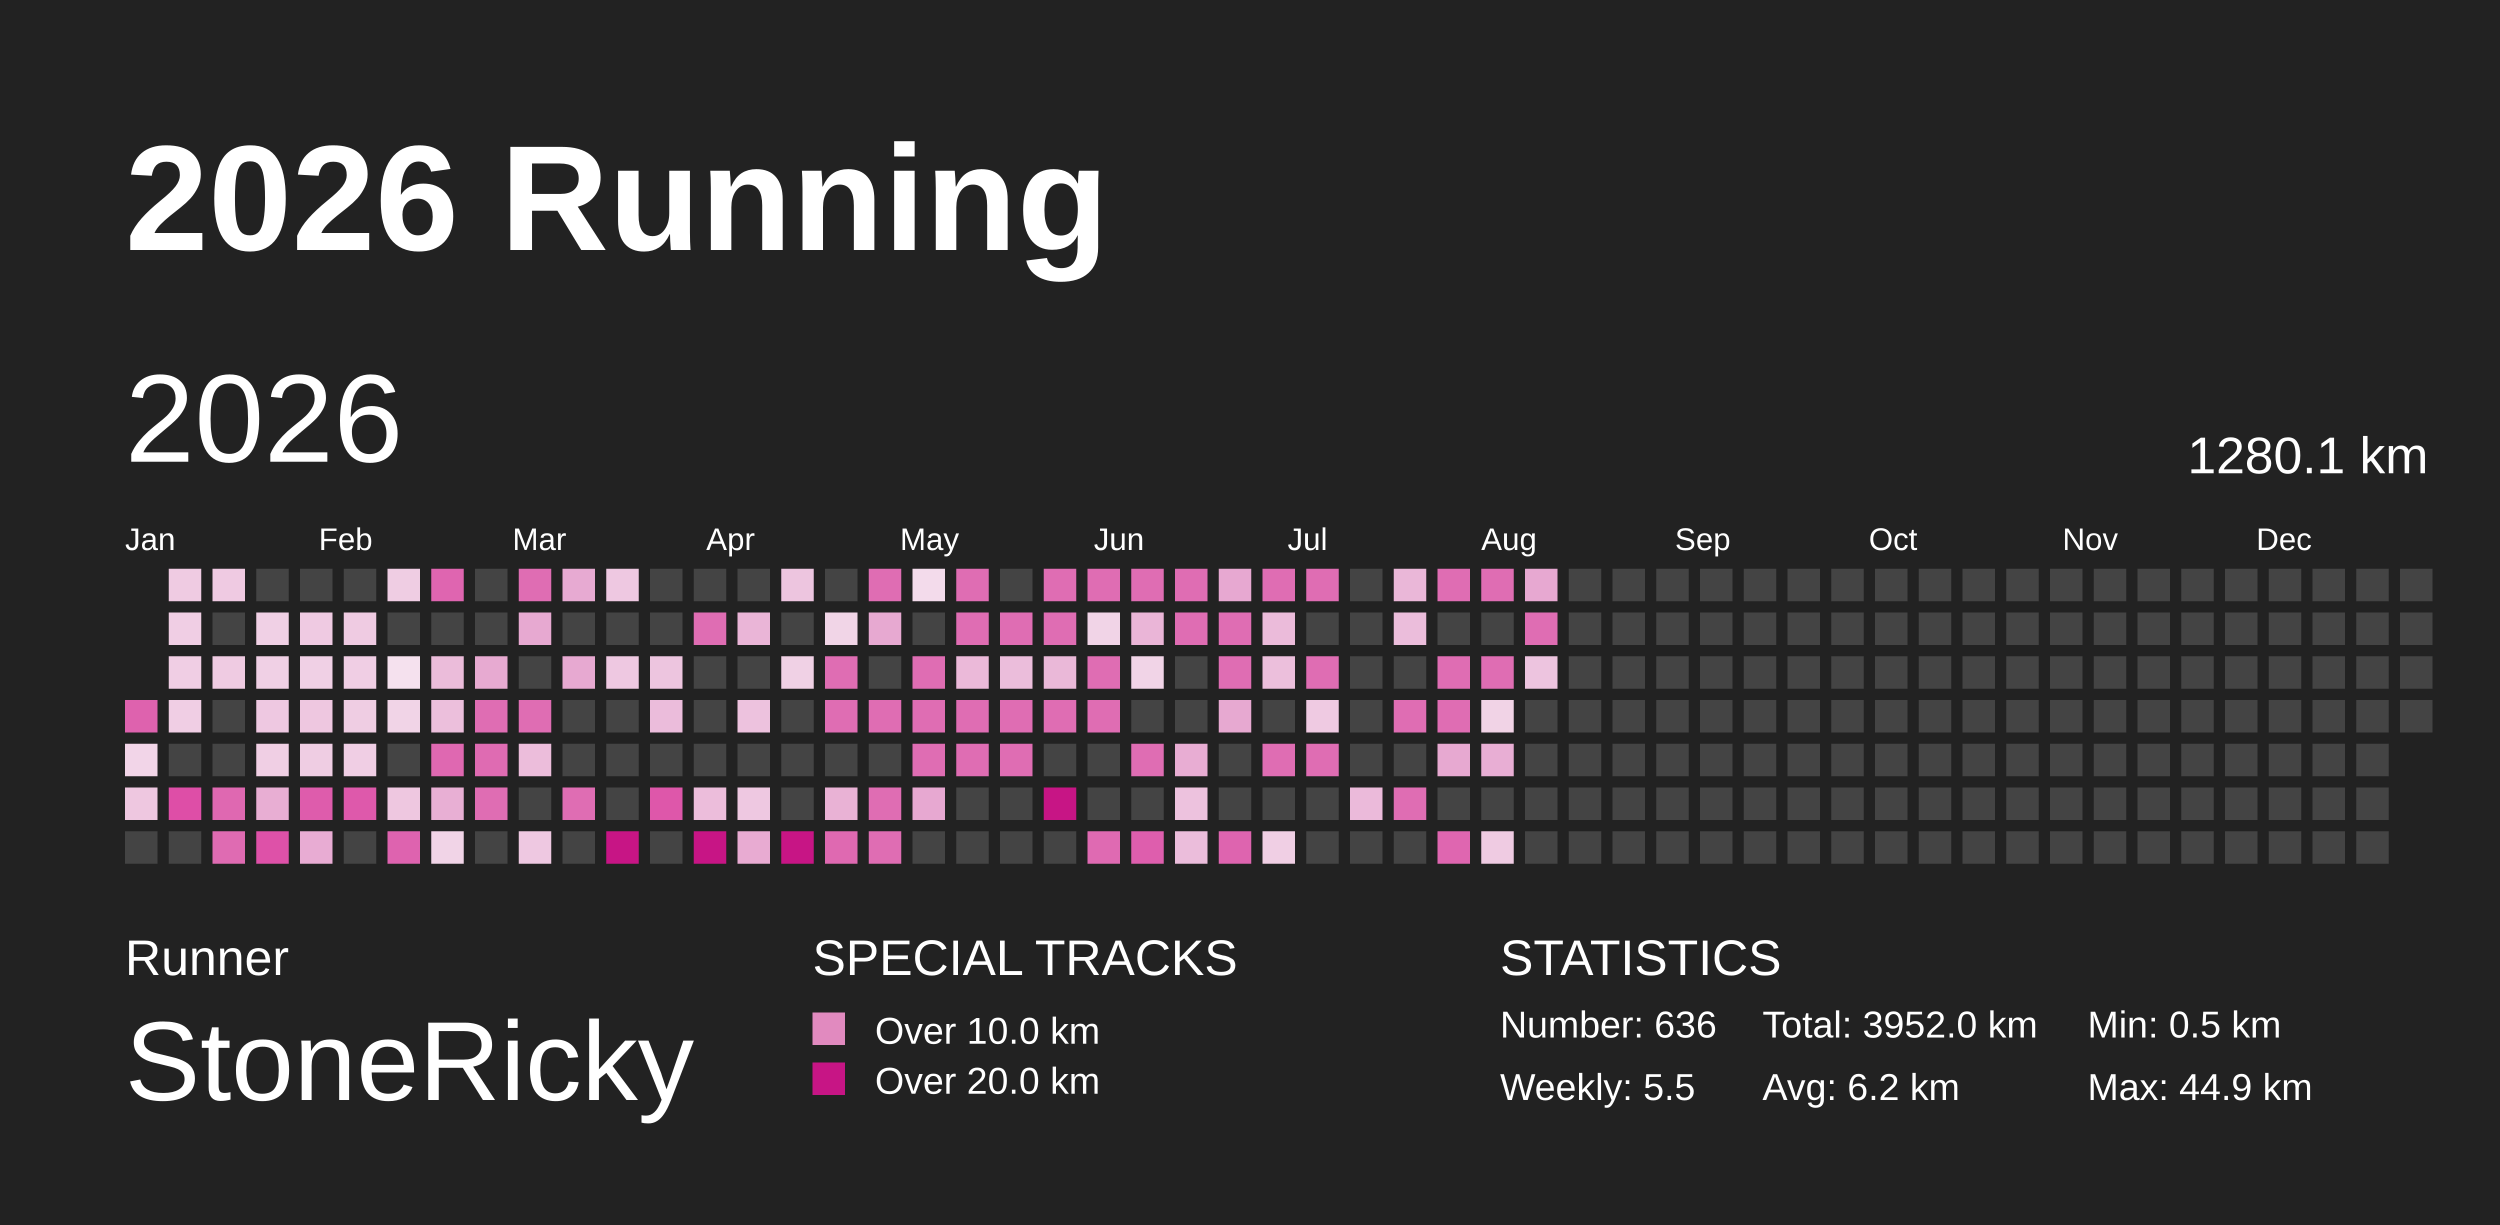
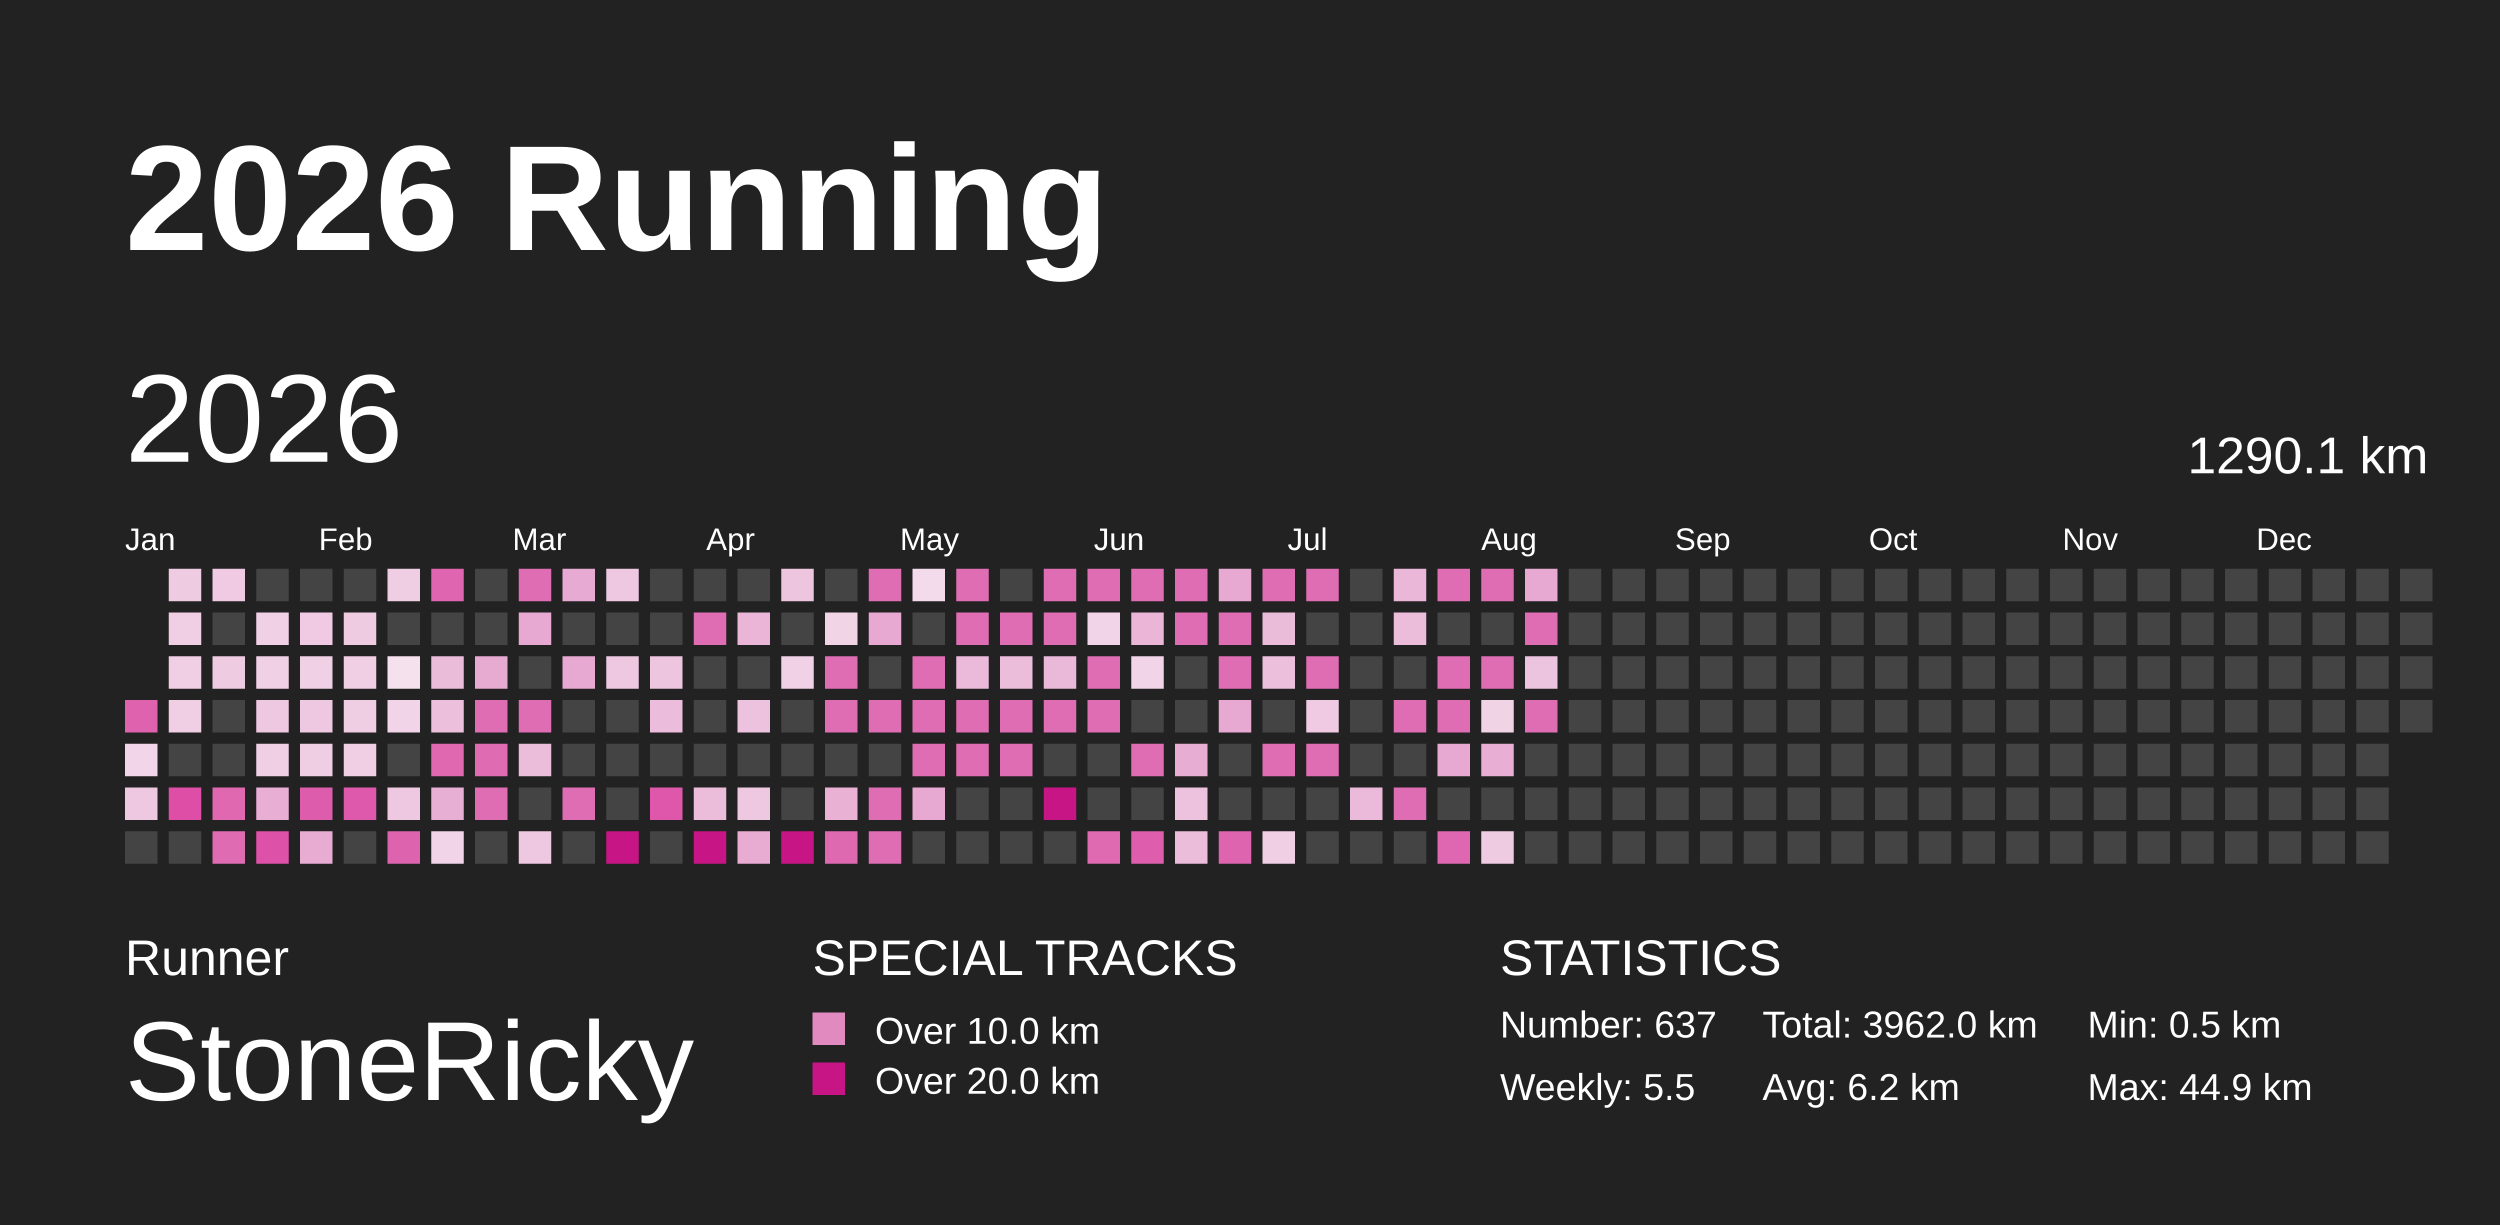
<svg xmlns="http://www.w3.org/2000/svg" baseProfile="full" height="98mm" version="1.1" viewBox="0,0,200,98" width="200mm">
  <defs>
    <pattern height="2" id="indoor-stripe" patternUnits="userSpaceOnUse" width="2">
      <line stroke="white" stroke-opacity="0.45" stroke-width="0.5" x1="0" x2="2" y1="2" y2="0" />
    </pattern>
  </defs>
  <rect fill="#222222" height="98" width="200" x="0" y="0" />
  <text fill="#FFFFFF" style="font-size:12px; font-family:Arial; font-weight:bold;" x="10" y="20">2026 Running</text>
  <text fill="#FFFFFF" style="font-size:4px; font-family:Arial" x="10" y="78">Runner</text>
  <text fill="#FFFFFF" style="font-size:9px; font-family:Arial" x="10" y="88">StoneRicky</text>
  <text fill="#FFFFFF" style="font-size:4px; font-family:Arial" x="65" y="78">SPECIAL TRACKS</text>
  <rect fill="#E18ABF" height="2.6" width="2.6" x="65" y="81" />
  <text fill="#FFFFFF" style="font-size:3px; font-family:Arial" x="70" y="83.5">Over 10.0 km</text>
  <rect fill="#C71585" height="2.6" width="2.6" x="65" y="85" />
  <text fill="#FFFFFF" style="font-size:3px; font-family:Arial" x="70" y="87.5">Over 20.0 km</text>
  <text fill="#FFFFFF" style="font-size:4px; font-family:Arial" x="120" y="78">STATISTICS</text>
-   <text fill="#FFFFFF" style="font-size:3px; font-family:Arial" x="120" y="83">Number: 636</text>
+   <text fill="#FFFFFF" style="font-size:3px; font-family:Arial" x="120" y="83">Number: 637</text>
  <text fill="#FFFFFF" style="font-size:3px; font-family:Arial" x="120" y="88">Weekly: 5.5</text>
-   <text fill="#FFFFFF" style="font-size:3px; font-family:Arial" x="141" y="83">Total: 3952.0 km</text>
+   <text fill="#FFFFFF" style="font-size:3px; font-family:Arial" x="141" y="83">Total: 3962.0 km</text>
  <text fill="#FFFFFF" style="font-size:3px; font-family:Arial" x="141" y="88">Avg: 6.2 km</text>
  <text fill="#FFFFFF" style="font-size:3px; font-family:Arial" x="167" y="83">Min: 0.5 km</text>
  <text fill="#FFFFFF" style="font-size:3px; font-family:Arial" x="167" y="88">Max: 44.9 km</text>
  <text dominant-baseline="hanging" fill="#FFFFFF" style="font-size:10.0px; font-family:Arial;" x="10" y="30">2026</text>
-   <text dominant-baseline="hanging" fill="#FFFFFF" style="font-size:4.125px; font-family:Arial;" x="175" y="35">1280.1 km</text>
+   <text dominant-baseline="hanging" fill="#FFFFFF" style="font-size:4.125px; font-family:Arial;" x="175" y="35">1290.1 km</text>
  <text fill="#FFFFFF" style="font-size:2.5px; font-family:Arial" x="10.0" y="44">Jan</text>
  <text fill="#FFFFFF" style="font-size:2.5px; font-family:Arial" x="25.5" y="44">Feb</text>
  <text fill="#FFFFFF" style="font-size:2.5px; font-family:Arial" x="41.0" y="44">Mar</text>
  <text fill="#FFFFFF" style="font-size:2.5px; font-family:Arial" x="56.5" y="44">Apr</text>
  <text fill="#FFFFFF" style="font-size:2.5px; font-family:Arial" x="72.0" y="44">May</text>
  <text fill="#FFFFFF" style="font-size:2.5px; font-family:Arial" x="87.5" y="44">Jun</text>
  <text fill="#FFFFFF" style="font-size:2.5px; font-family:Arial" x="103.0" y="44">Jul</text>
  <text fill="#FFFFFF" style="font-size:2.5px; font-family:Arial" x="118.5" y="44">Aug</text>
  <text fill="#FFFFFF" style="font-size:2.5px; font-family:Arial" x="134.0" y="44">Sep</text>
  <text fill="#FFFFFF" style="font-size:2.5px; font-family:Arial" x="149.5" y="44">Oct</text>
  <text fill="#FFFFFF" style="font-size:2.5px; font-family:Arial" x="165.0" y="44">Nov</text>
  <text fill="#FFFFFF" style="font-size:2.5px; font-family:Arial" x="180.5" y="44">Dec</text>
  <rect fill="#de62ae" height="2.6" width="2.6" x="10.0" y="56.0" />
  <rect fill="#f2d5e8" height="2.6" width="2.6" x="10.0" y="59.5" />
  <rect fill="#eec7e0" height="2.6" width="2.6" x="10.0" y="63.0" />
  <rect fill="#444444" height="2.6" width="2.6" x="10.0" y="66.5" />
  <rect fill="#efcbe2" height="2.6" width="2.6" x="13.5" y="45.5" />
  <rect fill="#f0cee4" height="2.6" width="2.6" x="13.5" y="49.0" />
  <rect fill="#f0cee4" height="2.6" width="2.6" x="13.5" y="52.5" />
  <rect fill="#f0cee4" height="2.6" width="2.6" x="13.5" y="56.0" />
  <rect fill="#444444" height="2.6" width="2.6" x="13.5" y="59.5" />
  <rect fill="#de4ea7" height="2.6" width="2.6" x="13.5" y="63.0" />
  <rect fill="#444444" height="2.6" width="2.6" x="13.5" y="66.5" />
  <rect fill="#efcae2" height="2.6" width="2.6" x="17.0" y="45.5" />
  <rect fill="#444444" height="2.6" width="2.6" x="17.0" y="49.0" />
  <rect fill="#efcbe2" height="2.6" width="2.6" x="17.0" y="52.5" />
  <rect fill="#444444" height="2.6" width="2.6" x="17.0" y="56.0" />
  <rect fill="#444444" height="2.6" width="2.6" x="17.0" y="59.5" />
  <rect fill="#df68b1" height="2.6" width="2.6" x="17.0" y="63.0" />
  <rect fill="#df6bb2" height="2.6" width="2.6" x="17.0" y="66.5" />
  <rect fill="#444444" height="2.6" width="2.6" x="20.5" y="45.5" />
  <rect fill="#f0d0e5" height="2.6" width="2.6" x="20.5" y="49.0" />
  <rect fill="#f0d0e5" height="2.6" width="2.6" x="20.5" y="52.5" />
  <rect fill="#eec8e1" height="2.6" width="2.6" x="20.5" y="56.0" />
  <rect fill="#f0cfe4" height="2.6" width="2.6" x="20.5" y="59.5" />
  <rect fill="#e8aed3" height="2.6" width="2.6" x="20.5" y="63.0" />
  <rect fill="#de51a8" height="2.6" width="2.6" x="20.5" y="66.5" />
  <rect fill="#444444" height="2.6" width="2.6" x="24.0" y="45.5" />
  <rect fill="#efcae2" height="2.6" width="2.6" x="24.0" y="49.0" />
  <rect fill="#f0d0e5" height="2.6" width="2.6" x="24.0" y="52.5" />
  <rect fill="#eec7e0" height="2.6" width="2.6" x="24.0" y="56.0" />
  <rect fill="#efcde3" height="2.6" width="2.6" x="24.0" y="59.5" />
  <rect fill="#de5cac" height="2.6" width="2.6" x="24.0" y="63.0" />
  <rect fill="#e8acd3" height="2.6" width="2.6" x="24.0" y="66.5" />
  <rect fill="#444444" height="2.6" width="2.6" x="27.5" y="45.5" />
  <rect fill="#efcbe2" height="2.6" width="2.6" x="27.5" y="49.0" />
  <rect fill="#f0cee4" height="2.6" width="2.6" x="27.5" y="52.5" />
  <rect fill="#efcde3" height="2.6" width="2.6" x="27.5" y="56.0" />
  <rect fill="#f0cee4" height="2.6" width="2.6" x="27.5" y="59.5" />
  <rect fill="#de59ab" height="2.6" width="2.6" x="27.5" y="63.0" />
  <rect fill="#444444" height="2.6" width="2.6" x="27.5" y="66.5" />
  <rect fill="#efcde3" height="2.6" width="2.6" x="31.0" y="45.5" />
  <rect fill="#444444" height="2.6" width="2.6" x="31.0" y="49.0" />
  <rect fill="#f5e1ee" height="2.6" width="2.6" x="31.0" y="52.5" />
  <rect fill="#f1d4e7" height="2.6" width="2.6" x="31.0" y="56.0" />
  <rect fill="#444444" height="2.6" width="2.6" x="31.0" y="59.5" />
  <rect fill="#eec7e0" height="2.6" width="2.6" x="31.0" y="63.0" />
  <rect fill="#de63af" height="2.6" width="2.6" x="31.0" y="66.5" />
  <rect fill="#df65b0" height="2.6" width="2.6" x="34.5" y="45.5" />
  <rect fill="#444444" height="2.6" width="2.6" x="34.5" y="49.0" />
  <rect fill="#ebbcda" height="2.6" width="2.6" x="34.5" y="52.5" />
  <rect fill="#ecbfdc" height="2.6" width="2.6" x="34.5" y="56.0" />
  <rect fill="#df68b1" height="2.6" width="2.6" x="34.5" y="59.5" />
  <rect fill="#e8afd4" height="2.6" width="2.6" x="34.5" y="63.0" />
  <rect fill="#f1d4e7" height="2.6" width="2.6" x="34.5" y="66.5" />
  <rect fill="#444444" height="2.6" width="2.6" x="38.0" y="45.5" />
  <rect fill="#444444" height="2.6" width="2.6" x="38.0" y="49.0" />
  <rect fill="#e7aad1" height="2.6" width="2.6" x="38.0" y="52.5" />
  <rect fill="#df6db3" height="2.6" width="2.6" x="38.0" y="56.0" />
  <rect fill="#df6bb2" height="2.6" width="2.6" x="38.0" y="59.5" />
  <rect fill="#df6db3" height="2.6" width="2.6" x="38.0" y="63.0" />
  <rect fill="#444444" height="2.6" width="2.6" x="38.0" y="66.5" />
  <rect fill="#df6db3" height="2.6" width="2.6" x="41.5" y="45.5" />
  <rect fill="#e7a9d1" height="2.6" width="2.6" x="41.5" y="49.0" />
  <rect fill="#444444" height="2.6" width="2.6" x="41.5" y="52.5" />
  <rect fill="#df6db3" height="2.6" width="2.6" x="41.5" y="56.0" />
  <rect fill="#ecbddb" height="2.6" width="2.6" x="41.5" y="59.5" />
  <rect fill="#444444" height="2.6" width="2.6" x="41.5" y="63.0" />
  <rect fill="#eec8e1" height="2.6" width="2.6" x="41.5" y="66.5" />
  <rect fill="#e7aad2" height="2.6" width="2.6" x="45.0" y="45.5" />
  <rect fill="#444444" height="2.6" width="2.6" x="45.0" y="49.0" />
  <rect fill="#e7a9d1" height="2.6" width="2.6" x="45.0" y="52.5" />
  <rect fill="#444444" height="2.6" width="2.6" x="45.0" y="56.0" />
  <rect fill="#444444" height="2.6" width="2.6" x="45.0" y="59.5" />
  <rect fill="#df6db3" height="2.6" width="2.6" x="45.0" y="63.0" />
  <rect fill="#444444" height="2.6" width="2.6" x="45.0" y="66.5" />
  <rect fill="#eec8e1" height="2.6" width="2.6" x="48.5" y="45.5" />
  <rect fill="#444444" height="2.6" width="2.6" x="48.5" y="49.0" />
  <rect fill="#eec8e1" height="2.6" width="2.6" x="48.5" y="52.5" />
  <rect fill="#444444" height="2.6" width="2.6" x="48.5" y="56.0" />
  <rect fill="#444444" height="2.6" width="2.6" x="48.5" y="59.5" />
  <rect fill="#444444" height="2.6" width="2.6" x="48.5" y="63.0" />
  <rect fill="#C71585" height="2.6" width="2.6" x="48.5" y="66.5" />
  <rect fill="#444444" height="2.6" width="2.6" x="52.0" y="45.5" />
  <rect fill="#444444" height="2.6" width="2.6" x="52.0" y="49.0" />
  <rect fill="#edc5df" height="2.6" width="2.6" x="52.0" y="52.5" />
  <rect fill="#ebbcdb" height="2.6" width="2.6" x="52.0" y="56.0" />
  <rect fill="#444444" height="2.6" width="2.6" x="52.0" y="59.5" />
  <rect fill="#de57aa" height="2.6" width="2.6" x="52.0" y="63.0" />
  <rect fill="#444444" height="2.6" width="2.6" x="52.0" y="66.5" />
  <rect fill="#444444" height="2.6" width="2.6" x="55.5" y="45.5" />
  <rect fill="#df6db3" height="2.6" width="2.6" x="55.5" y="49.0" />
  <rect fill="#444444" height="2.6" width="2.6" x="55.5" y="52.5" />
  <rect fill="#444444" height="2.6" width="2.6" x="55.5" y="56.0" />
  <rect fill="#444444" height="2.6" width="2.6" x="55.5" y="59.5" />
  <rect fill="#ecbddb" height="2.6" width="2.6" x="55.5" y="63.0" />
  <rect fill="#C71585" height="2.6" width="2.6" x="55.5" y="66.5" />
  <rect fill="#444444" height="2.6" width="2.6" x="59.0" y="45.5" />
  <rect fill="#eab5d7" height="2.6" width="2.6" x="59.0" y="49.0" />
  <rect fill="#444444" height="2.6" width="2.6" x="59.0" y="52.5" />
  <rect fill="#edc2de" height="2.6" width="2.6" x="59.0" y="56.0" />
  <rect fill="#444444" height="2.6" width="2.6" x="59.0" y="59.5" />
  <rect fill="#eec8e1" height="2.6" width="2.6" x="59.0" y="63.0" />
  <rect fill="#e8abd2" height="2.6" width="2.6" x="59.0" y="66.5" />
  <rect fill="#edc5df" height="2.6" width="2.6" x="62.5" y="45.5" />
  <rect fill="#444444" height="2.6" width="2.6" x="62.5" y="49.0" />
  <rect fill="#f0d1e5" height="2.6" width="2.6" x="62.5" y="52.5" />
  <rect fill="#444444" height="2.6" width="2.6" x="62.5" y="56.0" />
  <rect fill="#444444" height="2.6" width="2.6" x="62.5" y="59.5" />
  <rect fill="#444444" height="2.6" width="2.6" x="62.5" y="63.0" />
  <rect fill="#C71585" height="2.6" width="2.6" x="62.5" y="66.5" />
  <rect fill="#444444" height="2.6" width="2.6" x="66.0" y="45.5" />
  <rect fill="#f1d5e7" height="2.6" width="2.6" x="66.0" y="49.0" />
  <rect fill="#df6db3" height="2.6" width="2.6" x="66.0" y="52.5" />
  <rect fill="#df6db3" height="2.6" width="2.6" x="66.0" y="56.0" />
  <rect fill="#444444" height="2.6" width="2.6" x="66.0" y="59.5" />
  <rect fill="#e9b2d5" height="2.6" width="2.6" x="66.0" y="63.0" />
  <rect fill="#df69b1" height="2.6" width="2.6" x="66.0" y="66.5" />
  <rect fill="#df6db3" height="2.6" width="2.6" x="69.5" y="45.5" />
  <rect fill="#e7a9d1" height="2.6" width="2.6" x="69.5" y="49.0" />
  <rect fill="#444444" height="2.6" width="2.6" x="69.5" y="52.5" />
  <rect fill="#df6db3" height="2.6" width="2.6" x="69.5" y="56.0" />
  <rect fill="#444444" height="2.6" width="2.6" x="69.5" y="59.5" />
  <rect fill="#df6db3" height="2.6" width="2.6" x="69.5" y="63.0" />
  <rect fill="#df6db3" height="2.6" width="2.6" x="69.5" y="66.5" />
  <rect fill="#f3dbeb" height="2.6" width="2.6" x="73.0" y="45.5" />
  <rect fill="#444444" height="2.6" width="2.6" x="73.0" y="49.0" />
  <rect fill="#df6db3" height="2.6" width="2.6" x="73.0" y="52.5" />
  <rect fill="#df6db3" height="2.6" width="2.6" x="73.0" y="56.0" />
  <rect fill="#df6db3" height="2.6" width="2.6" x="73.0" y="59.5" />
  <rect fill="#e7a8d1" height="2.6" width="2.6" x="73.0" y="63.0" />
  <rect fill="#444444" height="2.6" width="2.6" x="73.0" y="66.5" />
  <rect fill="#df6db3" height="2.6" width="2.6" x="76.5" y="45.5" />
  <rect fill="#df6db3" height="2.6" width="2.6" x="76.5" y="49.0" />
  <rect fill="#ebb9d9" height="2.6" width="2.6" x="76.5" y="52.5" />
  <rect fill="#df6db3" height="2.6" width="2.6" x="76.5" y="56.0" />
  <rect fill="#df6db3" height="2.6" width="2.6" x="76.5" y="59.5" />
  <rect fill="#444444" height="2.6" width="2.6" x="76.5" y="63.0" />
  <rect fill="#444444" height="2.6" width="2.6" x="76.5" y="66.5" />
  <rect fill="#444444" height="2.6" width="2.6" x="80.0" y="45.5" />
  <rect fill="#df6db3" height="2.6" width="2.6" x="80.0" y="49.0" />
  <rect fill="#ebbddb" height="2.6" width="2.6" x="80.0" y="52.5" />
  <rect fill="#df6db3" height="2.6" width="2.6" x="80.0" y="56.0" />
  <rect fill="#df6db3" height="2.6" width="2.6" x="80.0" y="59.5" />
  <rect fill="#444444" height="2.6" width="2.6" x="80.0" y="63.0" />
  <rect fill="#444444" height="2.6" width="2.6" x="80.0" y="66.5" />
  <rect fill="#df6db3" height="2.6" width="2.6" x="83.5" y="45.5" />
  <rect fill="#df6db3" height="2.6" width="2.6" x="83.5" y="49.0" />
  <rect fill="#eab8d8" height="2.6" width="2.6" x="83.5" y="52.5" />
  <rect fill="#df6db3" height="2.6" width="2.6" x="83.5" y="56.0" />
  <rect fill="#444444" height="2.6" width="2.6" x="83.5" y="59.5" />
  <rect fill="#C71585" height="2.6" width="2.6" x="83.5" y="63.0" />
  <rect fill="#444444" height="2.6" width="2.6" x="83.5" y="66.5" />
  <rect fill="#df6db3" height="2.6" width="2.6" x="87.0" y="45.5" />
  <rect fill="#f1d4e7" height="2.6" width="2.6" x="87.0" y="49.0" />
  <rect fill="#df6db3" height="2.6" width="2.6" x="87.0" y="52.5" />
  <rect fill="#df6db3" height="2.6" width="2.6" x="87.0" y="56.0" />
  <rect fill="#444444" height="2.6" width="2.6" x="87.0" y="59.5" />
  <rect fill="#444444" height="2.6" width="2.6" x="87.0" y="63.0" />
  <rect fill="#df6ab2" height="2.6" width="2.6" x="87.0" y="66.5" />
  <rect fill="#df6db3" height="2.6" width="2.6" x="90.5" y="45.5" />
  <rect fill="#eab5d7" height="2.6" width="2.6" x="90.5" y="49.0" />
  <rect fill="#f1d4e7" height="2.6" width="2.6" x="90.5" y="52.5" />
  <rect fill="#444444" height="2.6" width="2.6" x="90.5" y="56.0" />
  <rect fill="#df6db3" height="2.6" width="2.6" x="90.5" y="59.5" />
  <rect fill="#444444" height="2.6" width="2.6" x="90.5" y="63.0" />
  <rect fill="#de5ead" height="2.6" width="2.6" x="90.5" y="66.5" />
  <rect fill="#df6db3" height="2.6" width="2.6" x="94.0" y="45.5" />
  <rect fill="#df6db3" height="2.6" width="2.6" x="94.0" y="49.0" />
  <rect fill="#444444" height="2.6" width="2.6" x="94.0" y="52.5" />
  <rect fill="#444444" height="2.6" width="2.6" x="94.0" y="56.0" />
  <rect fill="#e8add3" height="2.6" width="2.6" x="94.0" y="59.5" />
  <rect fill="#edc2de" height="2.6" width="2.6" x="94.0" y="63.0" />
  <rect fill="#ebbddb" height="2.6" width="2.6" x="94.0" y="66.5" />
  <rect fill="#e7a8d1" height="2.6" width="2.6" x="97.5" y="45.5" />
  <rect fill="#df6db3" height="2.6" width="2.6" x="97.5" y="49.0" />
  <rect fill="#df6db3" height="2.6" width="2.6" x="97.5" y="52.5" />
  <rect fill="#e7a9d1" height="2.6" width="2.6" x="97.5" y="56.0" />
  <rect fill="#444444" height="2.6" width="2.6" x="97.5" y="59.5" />
  <rect fill="#444444" height="2.6" width="2.6" x="97.5" y="63.0" />
  <rect fill="#de64af" height="2.6" width="2.6" x="97.5" y="66.5" />
  <rect fill="#df6db3" height="2.6" width="2.6" x="101.0" y="45.5" />
  <rect fill="#ebbbda" height="2.6" width="2.6" x="101.0" y="49.0" />
  <rect fill="#ecbfdc" height="2.6" width="2.6" x="101.0" y="52.5" />
  <rect fill="#444444" height="2.6" width="2.6" x="101.0" y="56.0" />
  <rect fill="#df6db3" height="2.6" width="2.6" x="101.0" y="59.5" />
  <rect fill="#444444" height="2.6" width="2.6" x="101.0" y="63.0" />
  <rect fill="#f0cfe4" height="2.6" width="2.6" x="101.0" y="66.5" />
  <rect fill="#df6db3" height="2.6" width="2.6" x="104.5" y="45.5" />
  <rect fill="#444444" height="2.6" width="2.6" x="104.5" y="49.0" />
  <rect fill="#df6db3" height="2.6" width="2.6" x="104.5" y="52.5" />
  <rect fill="#efcae2" height="2.6" width="2.6" x="104.5" y="56.0" />
  <rect fill="#df6db3" height="2.6" width="2.6" x="104.5" y="59.5" />
  <rect fill="#444444" height="2.6" width="2.6" x="104.5" y="63.0" />
  <rect fill="#444444" height="2.6" width="2.6" x="104.5" y="66.5" />
  <rect fill="#444444" height="2.6" width="2.6" x="108.0" y="45.5" />
  <rect fill="#444444" height="2.6" width="2.6" x="108.0" y="49.0" />
  <rect fill="#444444" height="2.6" width="2.6" x="108.0" y="52.5" />
  <rect fill="#444444" height="2.6" width="2.6" x="108.0" y="56.0" />
  <rect fill="#444444" height="2.6" width="2.6" x="108.0" y="59.5" />
  <rect fill="#ebbada" height="2.6" width="2.6" x="108.0" y="63.0" />
  <rect fill="#444444" height="2.6" width="2.6" x="108.0" y="66.5" />
  <rect fill="#eab7d8" height="2.6" width="2.6" x="111.5" y="45.5" />
  <rect fill="#ebbddb" height="2.6" width="2.6" x="111.5" y="49.0" />
  <rect fill="#444444" height="2.6" width="2.6" x="111.5" y="52.5" />
  <rect fill="#df6db3" height="2.6" width="2.6" x="111.5" y="56.0" />
  <rect fill="#444444" height="2.6" width="2.6" x="111.5" y="59.5" />
  <rect fill="#df6db3" height="2.6" width="2.6" x="111.5" y="63.0" />
  <rect fill="#444444" height="2.6" width="2.6" x="111.5" y="66.5" />
  <rect fill="#df6db3" height="2.6" width="2.6" x="115.0" y="45.5" />
  <rect fill="#444444" height="2.6" width="2.6" x="115.0" y="49.0" />
  <rect fill="#df6db3" height="2.6" width="2.6" x="115.0" y="52.5" />
  <rect fill="#df6db3" height="2.6" width="2.6" x="115.0" y="56.0" />
  <rect fill="#e7a9d1" height="2.6" width="2.6" x="115.0" y="59.5" />
  <rect fill="#444444" height="2.6" width="2.6" x="115.0" y="63.0" />
  <rect fill="#df66b0" height="2.6" width="2.6" x="115.0" y="66.5" />
  <rect fill="#df6db3" height="2.6" width="2.6" x="118.5" y="45.5" />
  <rect fill="#444444" height="2.6" width="2.6" x="118.5" y="49.0" />
  <rect fill="#df6db3" height="2.6" width="2.6" x="118.5" y="52.5" />
  <rect fill="#f1d3e6" height="2.6" width="2.6" x="118.5" y="56.0" />
  <rect fill="#e8aed4" height="2.6" width="2.6" x="118.5" y="59.5" />
  <rect fill="#444444" height="2.6" width="2.6" x="118.5" y="63.0" />
  <rect fill="#efcbe2" height="2.6" width="2.6" x="118.5" y="66.5" />
  <rect fill="#e7a8d1" height="2.6" width="2.6" x="122.0" y="45.5" />
  <rect fill="#df6db3" height="2.6" width="2.6" x="122.0" y="49.0" />
  <rect fill="#edc4df" height="2.6" width="2.6" x="122.0" y="52.5" />
-   <rect fill="#444444" height="2.6" width="2.6" x="122.0" y="56.0" />
+   <rect fill="#df6db3" height="2.6" width="2.6" x="122.0" y="56.0" />
  <rect fill="#444444" height="2.6" width="2.6" x="122.0" y="59.5" />
  <rect fill="#444444" height="2.6" width="2.6" x="122.0" y="63.0" />
  <rect fill="#444444" height="2.6" width="2.6" x="122.0" y="66.5" />
  <rect fill="#444444" height="2.6" width="2.6" x="125.5" y="45.5" />
  <rect fill="#444444" height="2.6" width="2.6" x="125.5" y="49.0" />
  <rect fill="#444444" height="2.6" width="2.6" x="125.5" y="52.5" />
  <rect fill="#444444" height="2.6" width="2.6" x="125.5" y="56.0" />
  <rect fill="#444444" height="2.6" width="2.6" x="125.5" y="59.5" />
  <rect fill="#444444" height="2.6" width="2.6" x="125.5" y="63.0" />
  <rect fill="#444444" height="2.6" width="2.6" x="125.5" y="66.5" />
  <rect fill="#444444" height="2.6" width="2.6" x="129.0" y="45.5" />
  <rect fill="#444444" height="2.6" width="2.6" x="129.0" y="49.0" />
  <rect fill="#444444" height="2.6" width="2.6" x="129.0" y="52.5" />
  <rect fill="#444444" height="2.6" width="2.6" x="129.0" y="56.0" />
  <rect fill="#444444" height="2.6" width="2.6" x="129.0" y="59.5" />
  <rect fill="#444444" height="2.6" width="2.6" x="129.0" y="63.0" />
  <rect fill="#444444" height="2.6" width="2.6" x="129.0" y="66.5" />
  <rect fill="#444444" height="2.6" width="2.6" x="132.5" y="45.5" />
  <rect fill="#444444" height="2.6" width="2.6" x="132.5" y="49.0" />
  <rect fill="#444444" height="2.6" width="2.6" x="132.5" y="52.5" />
  <rect fill="#444444" height="2.6" width="2.6" x="132.5" y="56.0" />
  <rect fill="#444444" height="2.6" width="2.6" x="132.5" y="59.5" />
  <rect fill="#444444" height="2.6" width="2.6" x="132.5" y="63.0" />
  <rect fill="#444444" height="2.6" width="2.6" x="132.5" y="66.5" />
  <rect fill="#444444" height="2.6" width="2.6" x="136.0" y="45.5" />
  <rect fill="#444444" height="2.6" width="2.6" x="136.0" y="49.0" />
  <rect fill="#444444" height="2.6" width="2.6" x="136.0" y="52.5" />
  <rect fill="#444444" height="2.6" width="2.6" x="136.0" y="56.0" />
  <rect fill="#444444" height="2.6" width="2.6" x="136.0" y="59.5" />
  <rect fill="#444444" height="2.6" width="2.6" x="136.0" y="63.0" />
  <rect fill="#444444" height="2.6" width="2.6" x="136.0" y="66.5" />
  <rect fill="#444444" height="2.6" width="2.6" x="139.5" y="45.5" />
  <rect fill="#444444" height="2.6" width="2.6" x="139.5" y="49.0" />
  <rect fill="#444444" height="2.6" width="2.6" x="139.5" y="52.5" />
  <rect fill="#444444" height="2.6" width="2.6" x="139.5" y="56.0" />
  <rect fill="#444444" height="2.6" width="2.6" x="139.5" y="59.5" />
  <rect fill="#444444" height="2.6" width="2.6" x="139.5" y="63.0" />
  <rect fill="#444444" height="2.6" width="2.6" x="139.5" y="66.5" />
  <rect fill="#444444" height="2.6" width="2.6" x="143.0" y="45.5" />
  <rect fill="#444444" height="2.6" width="2.6" x="143.0" y="49.0" />
  <rect fill="#444444" height="2.6" width="2.6" x="143.0" y="52.5" />
  <rect fill="#444444" height="2.6" width="2.6" x="143.0" y="56.0" />
  <rect fill="#444444" height="2.6" width="2.6" x="143.0" y="59.5" />
  <rect fill="#444444" height="2.6" width="2.6" x="143.0" y="63.0" />
  <rect fill="#444444" height="2.6" width="2.6" x="143.0" y="66.5" />
  <rect fill="#444444" height="2.6" width="2.6" x="146.5" y="45.5" />
  <rect fill="#444444" height="2.6" width="2.6" x="146.5" y="49.0" />
  <rect fill="#444444" height="2.6" width="2.6" x="146.5" y="52.5" />
  <rect fill="#444444" height="2.6" width="2.6" x="146.5" y="56.0" />
  <rect fill="#444444" height="2.6" width="2.6" x="146.5" y="59.5" />
  <rect fill="#444444" height="2.6" width="2.6" x="146.5" y="63.0" />
  <rect fill="#444444" height="2.6" width="2.6" x="146.5" y="66.5" />
  <rect fill="#444444" height="2.6" width="2.6" x="150.0" y="45.5" />
  <rect fill="#444444" height="2.6" width="2.6" x="150.0" y="49.0" />
  <rect fill="#444444" height="2.6" width="2.6" x="150.0" y="52.5" />
  <rect fill="#444444" height="2.6" width="2.6" x="150.0" y="56.0" />
  <rect fill="#444444" height="2.6" width="2.6" x="150.0" y="59.5" />
  <rect fill="#444444" height="2.6" width="2.6" x="150.0" y="63.0" />
  <rect fill="#444444" height="2.6" width="2.6" x="150.0" y="66.5" />
  <rect fill="#444444" height="2.6" width="2.6" x="153.5" y="45.5" />
  <rect fill="#444444" height="2.6" width="2.6" x="153.5" y="49.0" />
  <rect fill="#444444" height="2.6" width="2.6" x="153.5" y="52.5" />
  <rect fill="#444444" height="2.6" width="2.6" x="153.5" y="56.0" />
  <rect fill="#444444" height="2.6" width="2.6" x="153.5" y="59.5" />
  <rect fill="#444444" height="2.6" width="2.6" x="153.5" y="63.0" />
  <rect fill="#444444" height="2.6" width="2.6" x="153.5" y="66.5" />
  <rect fill="#444444" height="2.6" width="2.6" x="157.0" y="45.5" />
  <rect fill="#444444" height="2.6" width="2.6" x="157.0" y="49.0" />
  <rect fill="#444444" height="2.6" width="2.6" x="157.0" y="52.5" />
  <rect fill="#444444" height="2.6" width="2.6" x="157.0" y="56.0" />
  <rect fill="#444444" height="2.6" width="2.6" x="157.0" y="59.5" />
  <rect fill="#444444" height="2.6" width="2.6" x="157.0" y="63.0" />
  <rect fill="#444444" height="2.6" width="2.6" x="157.0" y="66.5" />
  <rect fill="#444444" height="2.6" width="2.6" x="160.5" y="45.5" />
  <rect fill="#444444" height="2.6" width="2.6" x="160.5" y="49.0" />
  <rect fill="#444444" height="2.6" width="2.6" x="160.5" y="52.5" />
  <rect fill="#444444" height="2.6" width="2.6" x="160.5" y="56.0" />
  <rect fill="#444444" height="2.6" width="2.6" x="160.5" y="59.5" />
  <rect fill="#444444" height="2.6" width="2.6" x="160.5" y="63.0" />
  <rect fill="#444444" height="2.6" width="2.6" x="160.5" y="66.5" />
  <rect fill="#444444" height="2.6" width="2.6" x="164.0" y="45.5" />
  <rect fill="#444444" height="2.6" width="2.6" x="164.0" y="49.0" />
  <rect fill="#444444" height="2.6" width="2.6" x="164.0" y="52.5" />
  <rect fill="#444444" height="2.6" width="2.6" x="164.0" y="56.0" />
  <rect fill="#444444" height="2.6" width="2.6" x="164.0" y="59.5" />
  <rect fill="#444444" height="2.6" width="2.6" x="164.0" y="63.0" />
  <rect fill="#444444" height="2.6" width="2.6" x="164.0" y="66.5" />
  <rect fill="#444444" height="2.6" width="2.6" x="167.5" y="45.5" />
  <rect fill="#444444" height="2.6" width="2.6" x="167.5" y="49.0" />
  <rect fill="#444444" height="2.6" width="2.6" x="167.5" y="52.5" />
  <rect fill="#444444" height="2.6" width="2.6" x="167.5" y="56.0" />
  <rect fill="#444444" height="2.6" width="2.6" x="167.5" y="59.5" />
  <rect fill="#444444" height="2.6" width="2.6" x="167.5" y="63.0" />
  <rect fill="#444444" height="2.6" width="2.6" x="167.5" y="66.5" />
  <rect fill="#444444" height="2.6" width="2.6" x="171.0" y="45.5" />
  <rect fill="#444444" height="2.6" width="2.6" x="171.0" y="49.0" />
  <rect fill="#444444" height="2.6" width="2.6" x="171.0" y="52.5" />
  <rect fill="#444444" height="2.6" width="2.6" x="171.0" y="56.0" />
  <rect fill="#444444" height="2.6" width="2.6" x="171.0" y="59.5" />
  <rect fill="#444444" height="2.6" width="2.6" x="171.0" y="63.0" />
  <rect fill="#444444" height="2.6" width="2.6" x="171.0" y="66.5" />
  <rect fill="#444444" height="2.6" width="2.6" x="174.5" y="45.5" />
  <rect fill="#444444" height="2.6" width="2.6" x="174.5" y="49.0" />
  <rect fill="#444444" height="2.6" width="2.6" x="174.5" y="52.5" />
  <rect fill="#444444" height="2.6" width="2.6" x="174.5" y="56.0" />
  <rect fill="#444444" height="2.6" width="2.6" x="174.5" y="59.5" />
  <rect fill="#444444" height="2.6" width="2.6" x="174.5" y="63.0" />
  <rect fill="#444444" height="2.6" width="2.6" x="174.5" y="66.5" />
  <rect fill="#444444" height="2.6" width="2.6" x="178.0" y="45.5" />
  <rect fill="#444444" height="2.6" width="2.6" x="178.0" y="49.0" />
  <rect fill="#444444" height="2.6" width="2.6" x="178.0" y="52.5" />
  <rect fill="#444444" height="2.6" width="2.6" x="178.0" y="56.0" />
  <rect fill="#444444" height="2.6" width="2.6" x="178.0" y="59.5" />
  <rect fill="#444444" height="2.6" width="2.6" x="178.0" y="63.0" />
  <rect fill="#444444" height="2.6" width="2.6" x="178.0" y="66.5" />
  <rect fill="#444444" height="2.6" width="2.6" x="181.5" y="45.5" />
  <rect fill="#444444" height="2.6" width="2.6" x="181.5" y="49.0" />
  <rect fill="#444444" height="2.6" width="2.6" x="181.5" y="52.5" />
  <rect fill="#444444" height="2.6" width="2.6" x="181.5" y="56.0" />
  <rect fill="#444444" height="2.6" width="2.6" x="181.5" y="59.5" />
  <rect fill="#444444" height="2.6" width="2.6" x="181.5" y="63.0" />
  <rect fill="#444444" height="2.6" width="2.6" x="181.5" y="66.5" />
  <rect fill="#444444" height="2.6" width="2.6" x="185.0" y="45.5" />
  <rect fill="#444444" height="2.6" width="2.6" x="185.0" y="49.0" />
  <rect fill="#444444" height="2.6" width="2.6" x="185.0" y="52.5" />
  <rect fill="#444444" height="2.6" width="2.6" x="185.0" y="56.0" />
  <rect fill="#444444" height="2.6" width="2.6" x="185.0" y="59.5" />
  <rect fill="#444444" height="2.6" width="2.6" x="185.0" y="63.0" />
  <rect fill="#444444" height="2.6" width="2.6" x="185.0" y="66.5" />
  <rect fill="#444444" height="2.6" width="2.6" x="188.5" y="45.5" />
  <rect fill="#444444" height="2.6" width="2.6" x="188.5" y="49.0" />
  <rect fill="#444444" height="2.6" width="2.6" x="188.5" y="52.5" />
  <rect fill="#444444" height="2.6" width="2.6" x="188.5" y="56.0" />
  <rect fill="#444444" height="2.6" width="2.6" x="188.5" y="59.5" />
  <rect fill="#444444" height="2.6" width="2.6" x="188.5" y="63.0" />
  <rect fill="#444444" height="2.6" width="2.6" x="188.5" y="66.5" />
  <rect fill="#444444" height="2.6" width="2.6" x="192.0" y="45.5" />
  <rect fill="#444444" height="2.6" width="2.6" x="192.0" y="49.0" />
  <rect fill="#444444" height="2.6" width="2.6" x="192.0" y="52.5" />
  <rect fill="#444444" height="2.6" width="2.6" x="192.0" y="56.0" />
</svg>
